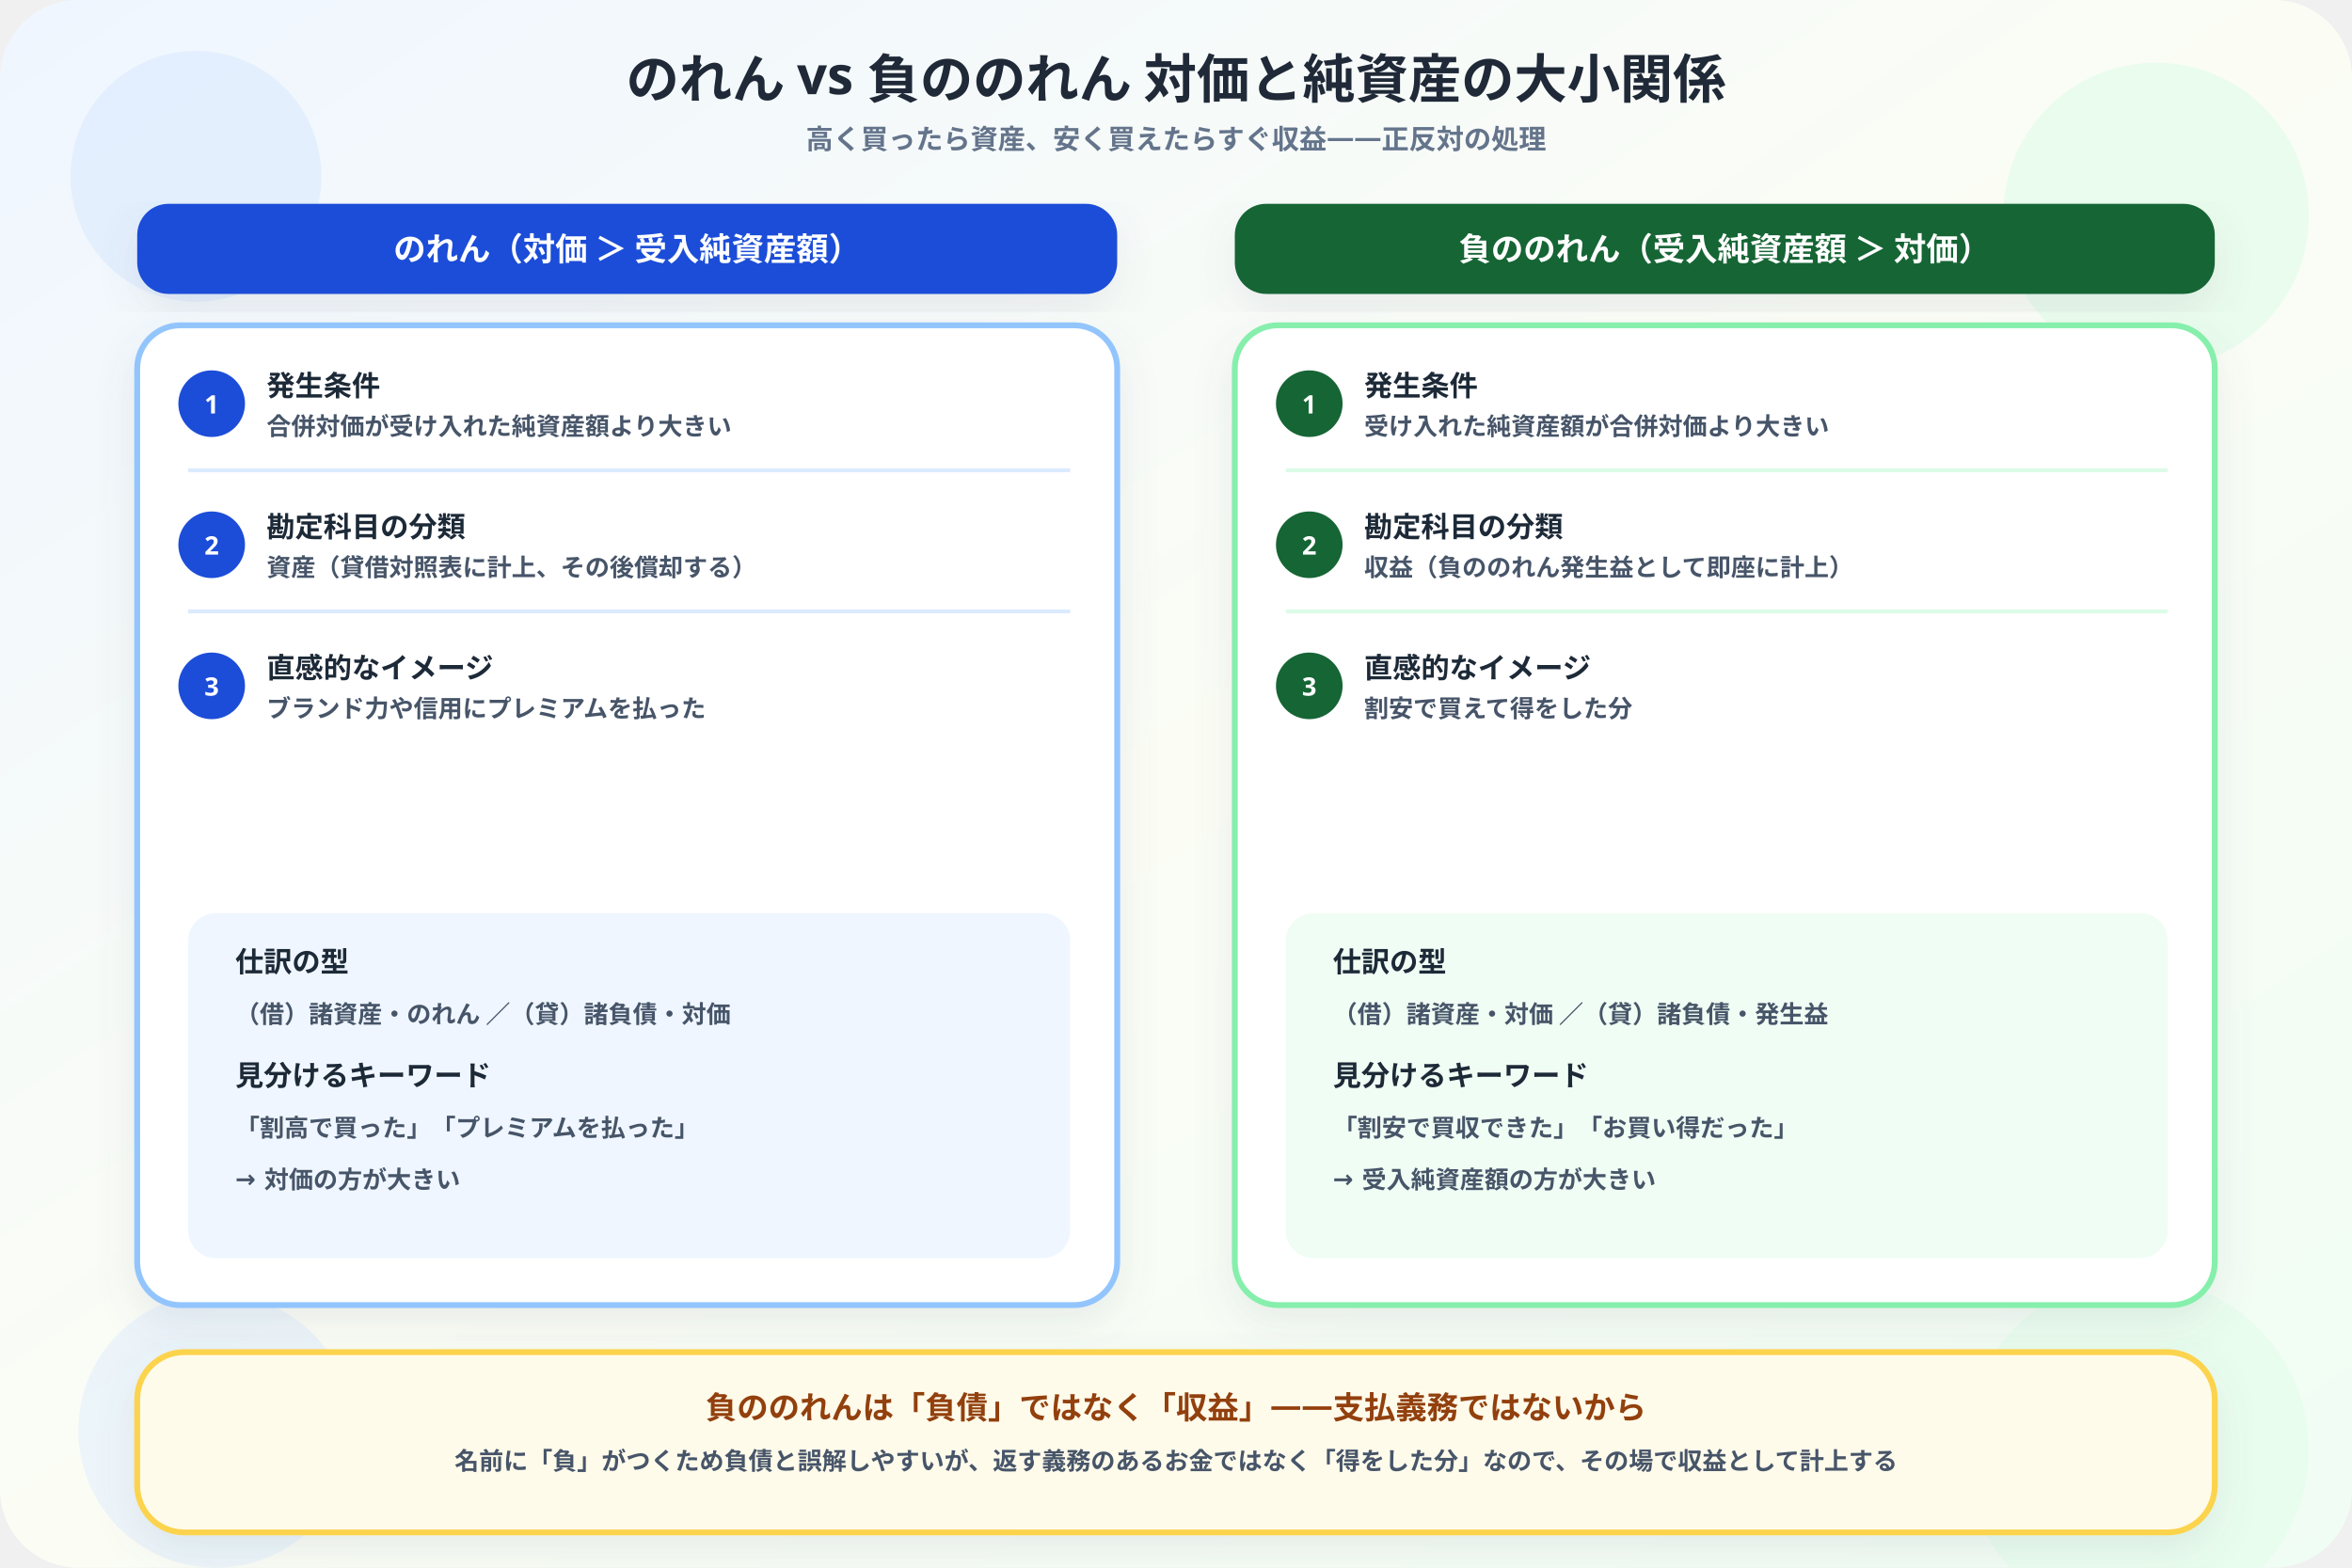
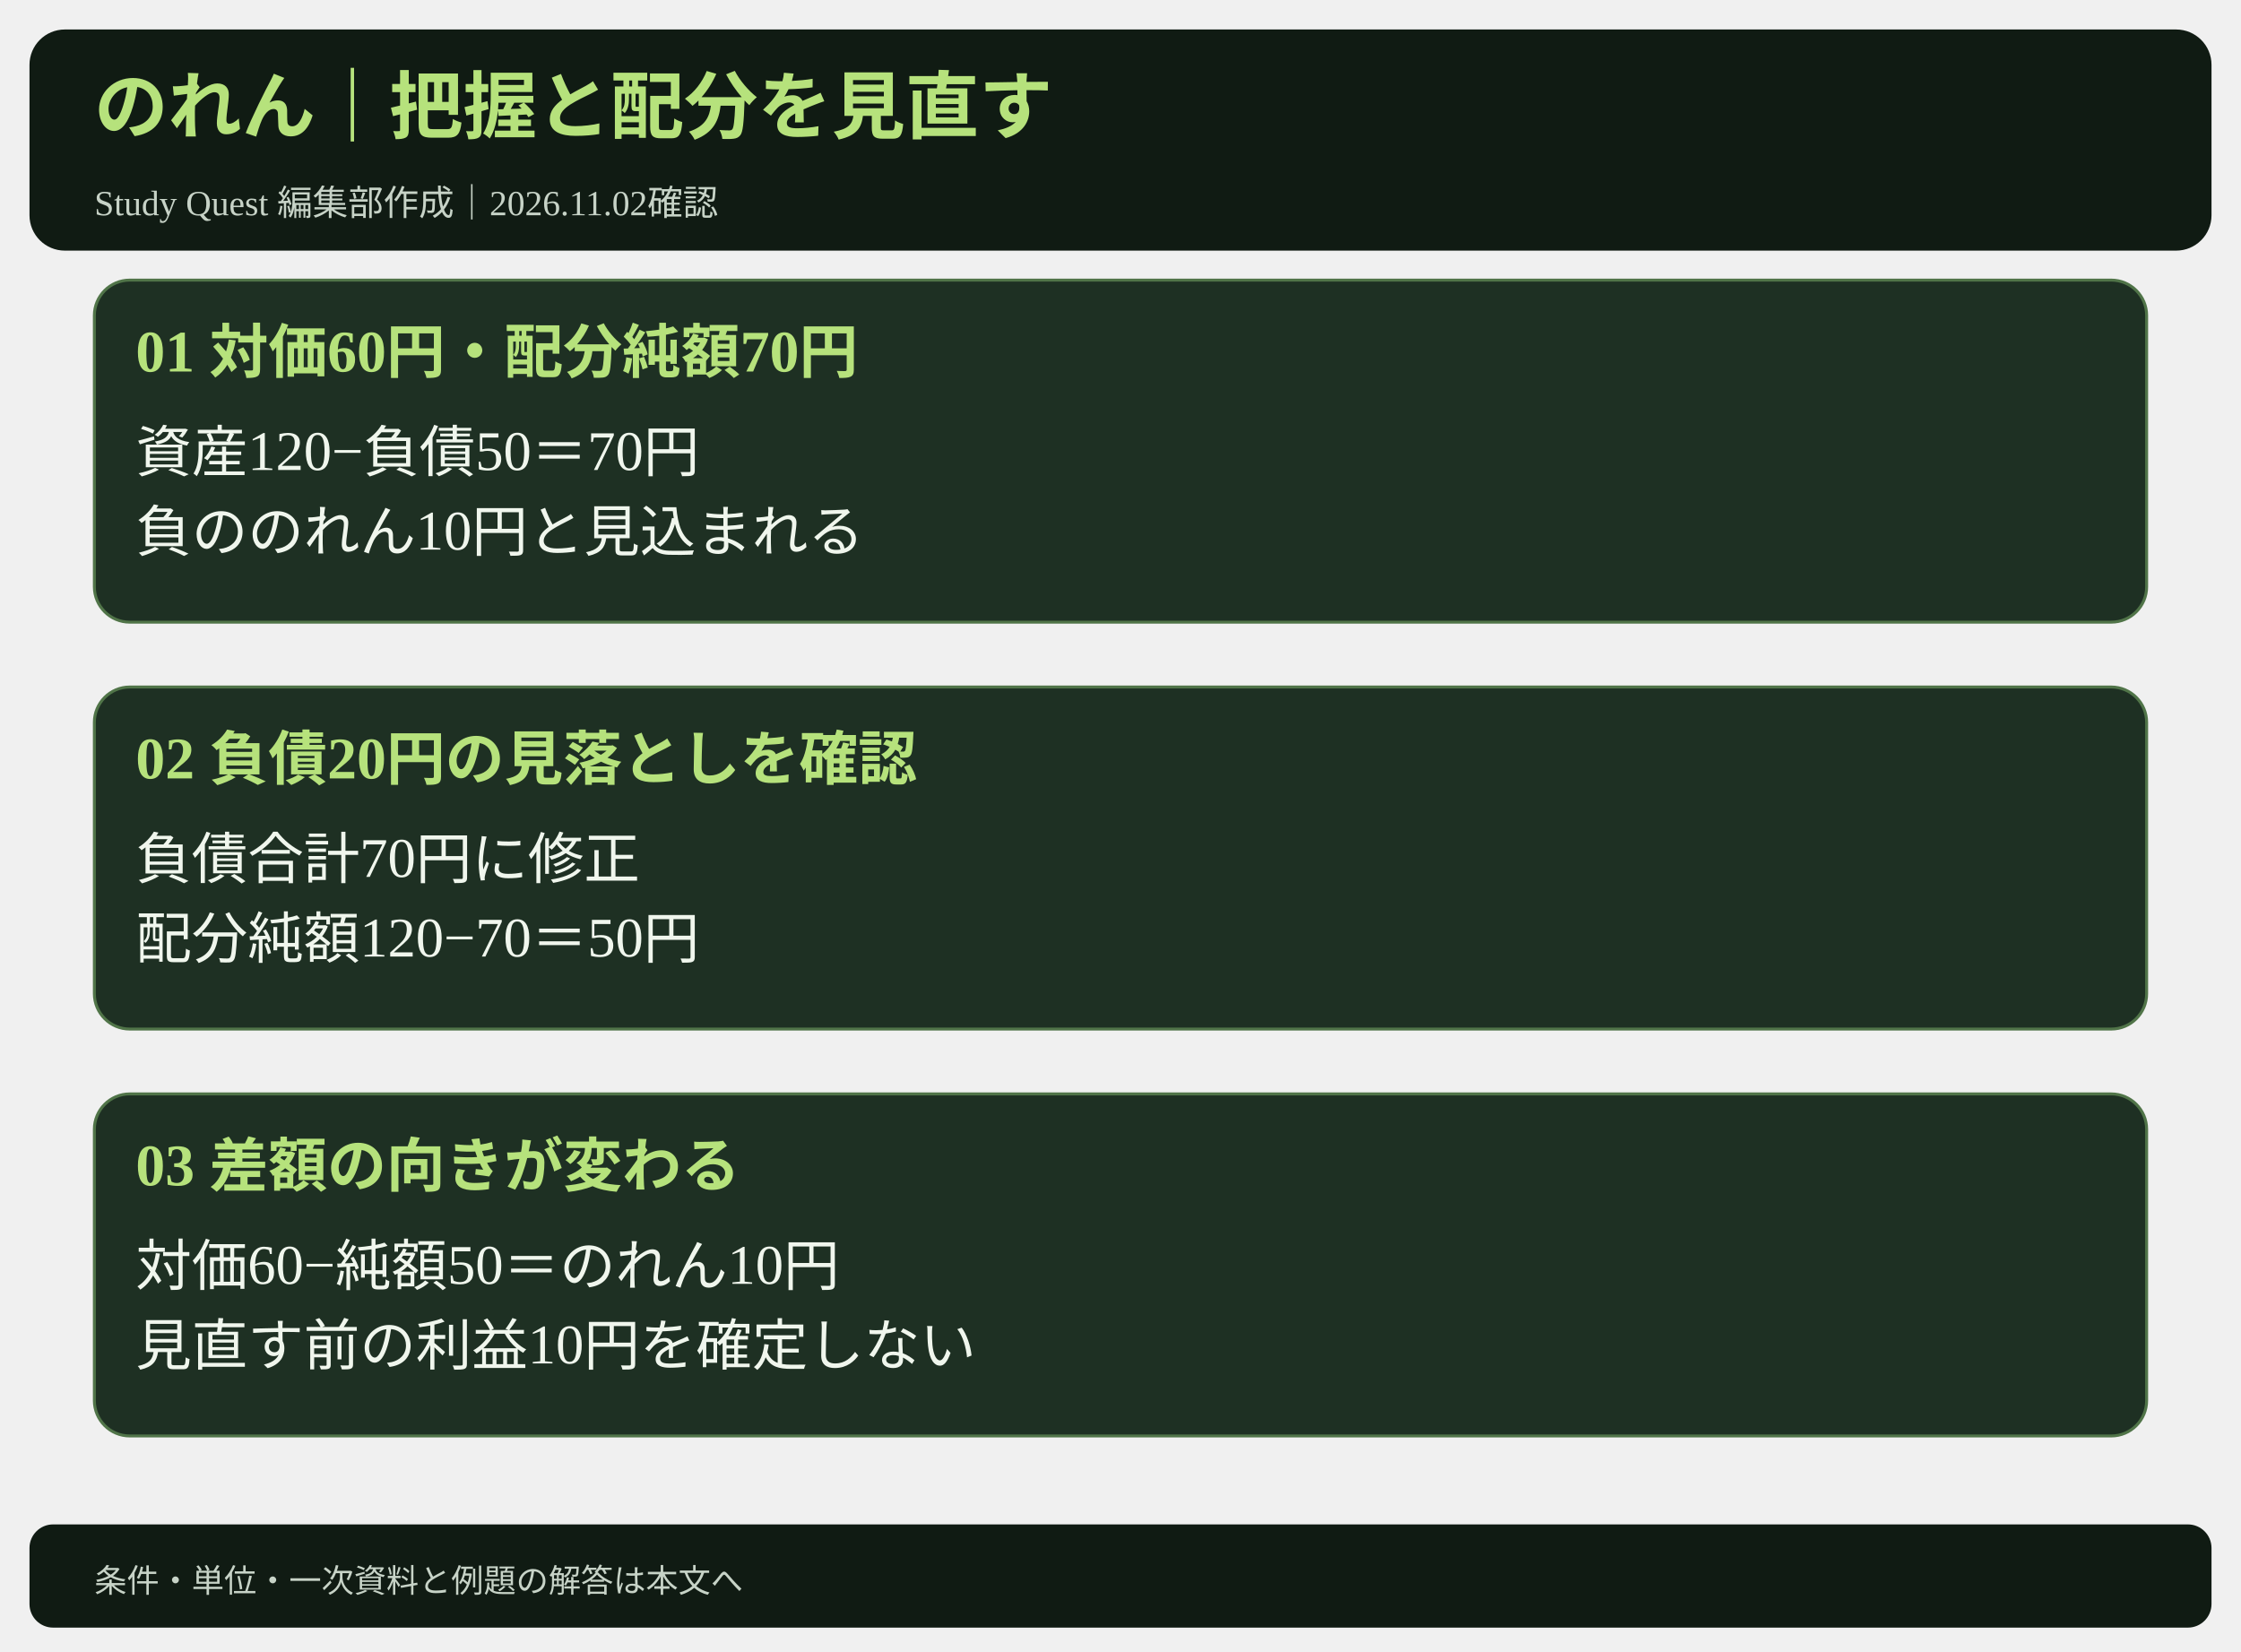
- <svg xmlns="http://www.w3.org/2000/svg" width="1200" height="800" viewBox="0 0 1200 800" role="img" aria-labelledby="title desc">
-   <defs>
-     <linearGradient id="bg" x1="0" y1="0" x2="1" y2="1">
-       <stop offset="0" stop-color="#eff6ff" />
-       <stop offset="0.5" stop-color="#fbfdf5" />
-       <stop offset="1" stop-color="#f0fdf4" />
-     </linearGradient>
-     <filter id="softShadow" x="-20%" y="-20%" width="140%" height="140%">
-       <feDropShadow dx="0" dy="8" stdDeviation="10" flood-color="#667085" flood-opacity="0.12" />
-     </filter>
-     <style>
-       .title{font-family:"Noto Sans JP", system-ui, sans-serif;font-size:27px;font-weight:800;fill:#1f2937}
-       .sub{font-family:"Noto Sans JP", system-ui, sans-serif;font-size:14px;font-weight:600;fill:#64748b}
-       .colhead{font-family:"Noto Sans JP", system-ui, sans-serif;font-size:16.5px;font-weight:800;fill:#ffffff}
-       .ptnum{font-family:"Noto Sans JP", system-ui, sans-serif;font-size:13px;font-weight:800;fill:#ffffff}
-       .ptname{font-family:"Noto Sans JP", system-ui, sans-serif;font-size:14.5px;font-weight:800;fill:#1f2937}
-       .ptbody{font-family:"Noto Sans JP", system-ui, sans-serif;font-size:12.5px;font-weight:600;fill:#475569}
-       .banner{font-family:"Noto Sans JP", system-ui, sans-serif;font-size:16px;font-weight:800;fill:#92400e}
-       .bannersmall{font-family:"Noto Sans JP", system-ui, sans-serif;font-size:12.5px;font-weight:600;fill:#475569}
-     </style>
-   </defs>
-   <rect width="1200" height="800" rx="40" fill="url(#bg)" />
-   <circle cx="100" cy="90" r="64" fill="#dbeafe" opacity="0.6" />
-   <circle cx="1100" cy="110" r="78" fill="#dcfce7" opacity="0.55" />
-   <circle cx="1090" cy="740" r="88" fill="#dcfce7" opacity="0.4" />
-   <circle cx="110" cy="730" r="70" fill="#dbeafe" opacity="0.45" />
-   <text x="600" y="50" text-anchor="middle" class="title">のれん vs 負ののれん 対価と純資産の大小関係</text>
-   <text x="600" y="76" text-anchor="middle" class="sub">高く買ったら資産、安く買えたらすぐ収益——正反対の処理</text>
-   <g filter="url(#softShadow)">
-     <rect x="70" y="104" width="500" height="46" rx="16" fill="#1D4ED8" />
-     <text x="320" y="133" text-anchor="middle" class="colhead">のれん（対価 ＞ 受入純資産額）</text>
-   </g>
-   <g filter="url(#softShadow)">
-     <rect x="70" y="166" width="500" height="500" rx="22" fill="#ffffff" stroke="#93c5fd" stroke-width="3" />
-     <circle cx="108" cy="206" r="17" fill="#1D4ED8" />
-     <text x="108" y="211" text-anchor="middle" class="ptnum">1</text>
-     <text x="136" y="202" class="ptname">発生条件</text>
-     <text x="136" y="222" class="ptbody">合併対価が受け入れた純資産額より大きい</text>
-     <line x1="96" y1="240" x2="546" y2="240" stroke="#dbeafe" stroke-width="2" />
-     <circle cx="108" cy="278" r="17" fill="#1D4ED8" />
-     <text x="108" y="283" text-anchor="middle" class="ptnum">2</text>
-     <text x="136" y="274" class="ptname">勘定科目の分類</text>
-     <text x="136" y="294" class="ptbody">資産（貸借対照表に計上、その後償却する）</text>
-     <line x1="96" y1="312" x2="546" y2="312" stroke="#dbeafe" stroke-width="2" />
-     <circle cx="108" cy="350" r="17" fill="#1D4ED8" />
-     <text x="108" y="355" text-anchor="middle" class="ptnum">3</text>
-     <text x="136" y="346" class="ptname">直感的なイメージ</text>
-     <text x="136" y="366" class="ptbody">ブランド力や信用にプレミアムを払った</text>
-     <rect x="96" y="466" width="450" height="176" rx="14" fill="#eff6ff" />
-     <text x="120" y="496" class="ptname" fill="#1d4ed8">仕訳の型</text>
-     <text x="120" y="522" class="ptbody">（借）諸資産・のれん ／（貸）諸負債・対価</text>
-     <text x="120" y="554" class="ptname" fill="#1d4ed8">見分けるキーワード</text>
-     <text x="120" y="580" class="ptbody">「割高で買った」「プレミアムを払った」</text>
-     <text x="120" y="606" class="ptbody">→ 対価の方が大きい</text>
-   </g>
-   <g filter="url(#softShadow)">
-     <rect x="630" y="104" width="500" height="46" rx="16" fill="#166534" />
-     <text x="880" y="133" text-anchor="middle" class="colhead">負ののれん（受入純資産額 ＞ 対価）</text>
-   </g>
-   <g filter="url(#softShadow)">
-     <rect x="630" y="166" width="500" height="500" rx="22" fill="#ffffff" stroke="#86efac" stroke-width="3" />
-     <circle cx="668" cy="206" r="17" fill="#166534" />
-     <text x="668" y="211" text-anchor="middle" class="ptnum">1</text>
-     <text x="696" y="202" class="ptname">発生条件</text>
-     <text x="696" y="222" class="ptbody">受け入れた純資産額が合併対価より大きい</text>
-     <line x1="656" y1="240" x2="1106" y2="240" stroke="#dcfce7" stroke-width="2" />
-     <circle cx="668" cy="278" r="17" fill="#166534" />
-     <text x="668" y="283" text-anchor="middle" class="ptnum">2</text>
-     <text x="696" y="274" class="ptname">勘定科目の分類</text>
-     <text x="696" y="294" class="ptbody">収益（負ののれん発生益として即座に計上）</text>
-     <line x1="656" y1="312" x2="1106" y2="312" stroke="#dcfce7" stroke-width="2" />
-     <circle cx="668" cy="350" r="17" fill="#166534" />
-     <text x="668" y="355" text-anchor="middle" class="ptnum">3</text>
-     <text x="696" y="346" class="ptname">直感的なイメージ</text>
-     <text x="696" y="366" class="ptbody">割安で買えて得をした分</text>
-     <rect x="656" y="466" width="450" height="176" rx="14" fill="#f0fdf4" />
-     <text x="680" y="496" class="ptname" fill="#166534">仕訳の型</text>
-     <text x="680" y="522" class="ptbody">（借）諸資産・対価 ／（貸）諸負債・発生益</text>
-     <text x="680" y="554" class="ptname" fill="#166534">見分けるキーワード</text>
-     <text x="680" y="580" class="ptbody">「割安で買収できた」「お買い得だった」</text>
-     <text x="680" y="606" class="ptbody">→ 受入純資産額の方が大きい</text>
-   </g>
-   <g filter="url(#softShadow)">
-     <rect x="70" y="690" width="1060" height="92" rx="24" fill="#fffbeb" stroke="#fcd34d" stroke-width="3" />
-     <text x="600" y="724" text-anchor="middle" class="banner">負ののれんは「負債」ではなく「収益」——支払義務ではないから</text>
-     <text x="600" y="750" text-anchor="middle" class="bannersmall">名前に「負」がつくため負債と誤解しやすいが、返す義務のあるお金ではなく「得をした分」なので、その場で収益として計上する</text>
+ <svg xmlns="http://www.w3.org/2000/svg" width="760" height="560" viewBox="0 0 760 560" role="img" aria-labelledby="title desc">
+   <rect x="10" y="10" width="740" height="75" rx="12" fill="#101B13" />
+   <rect x="10" y="517" width="740" height="35" rx="8" fill="#101B13" />
+   <g font-family="M PLUS 1, Hiragino Kaku Gothic ProN, sans-serif">
+     <text x="32" y="45" font-size="25" font-weight="700" fill="#B6E27C">のれん｜把握と配分を見直す</text>
+     <text x="32" y="73" font-size="12" fill="#C7D3C7">Study Quest 編集部作成｜2026.11.02確認</text>
+     <rect x="32" y="95" width="696" height="116" rx="12" fill="#1E3023" stroke="#507448" />
+     <text x="46" y="126" font-size="20" font-weight="700" fill="#B6E27C">01 対価60円・配分純額70円</text>
+     <text x="46" y="160" font-size="19" fill="#F0F6ED">資産120−負債50＝70円</text>
+     <text x="46" y="187" font-size="19" fill="#F0F6ED">負ののれん10円と見込まれる</text>
+     <rect x="32" y="233" width="696" height="116" rx="12" fill="#1E3023" stroke="#507448" />
+     <text x="46" y="264" font-size="20" font-weight="700" fill="#B6E27C">02 負債20円の見落としを確認</text>
+     <text x="46" y="298" font-size="19" fill="#F0F6ED">負債合計70円に修正</text>
+     <text x="46" y="325" font-size="19" fill="#F0F6ED">配分純額120−70＝50円</text>
+     <rect x="32" y="371" width="696" height="116" rx="12" fill="#1E3023" stroke="#507448" />
+     <text x="46" y="402" font-size="20" font-weight="700" fill="#B6E27C">03 差額の向きが変わる</text>
+     <text x="46" y="436" font-size="19" fill="#F0F6ED">対価60−純額50＝のれん10円</text>
+     <text x="46" y="463" font-size="19" fill="#F0F6ED">見直す前の利益10円を確定しない</text>
+     <text x="32" y="540" font-size="11" fill="#C7D3C7">条件・単位・一次資料と例題の解答は本文へ</text>
  </g>
</svg>
